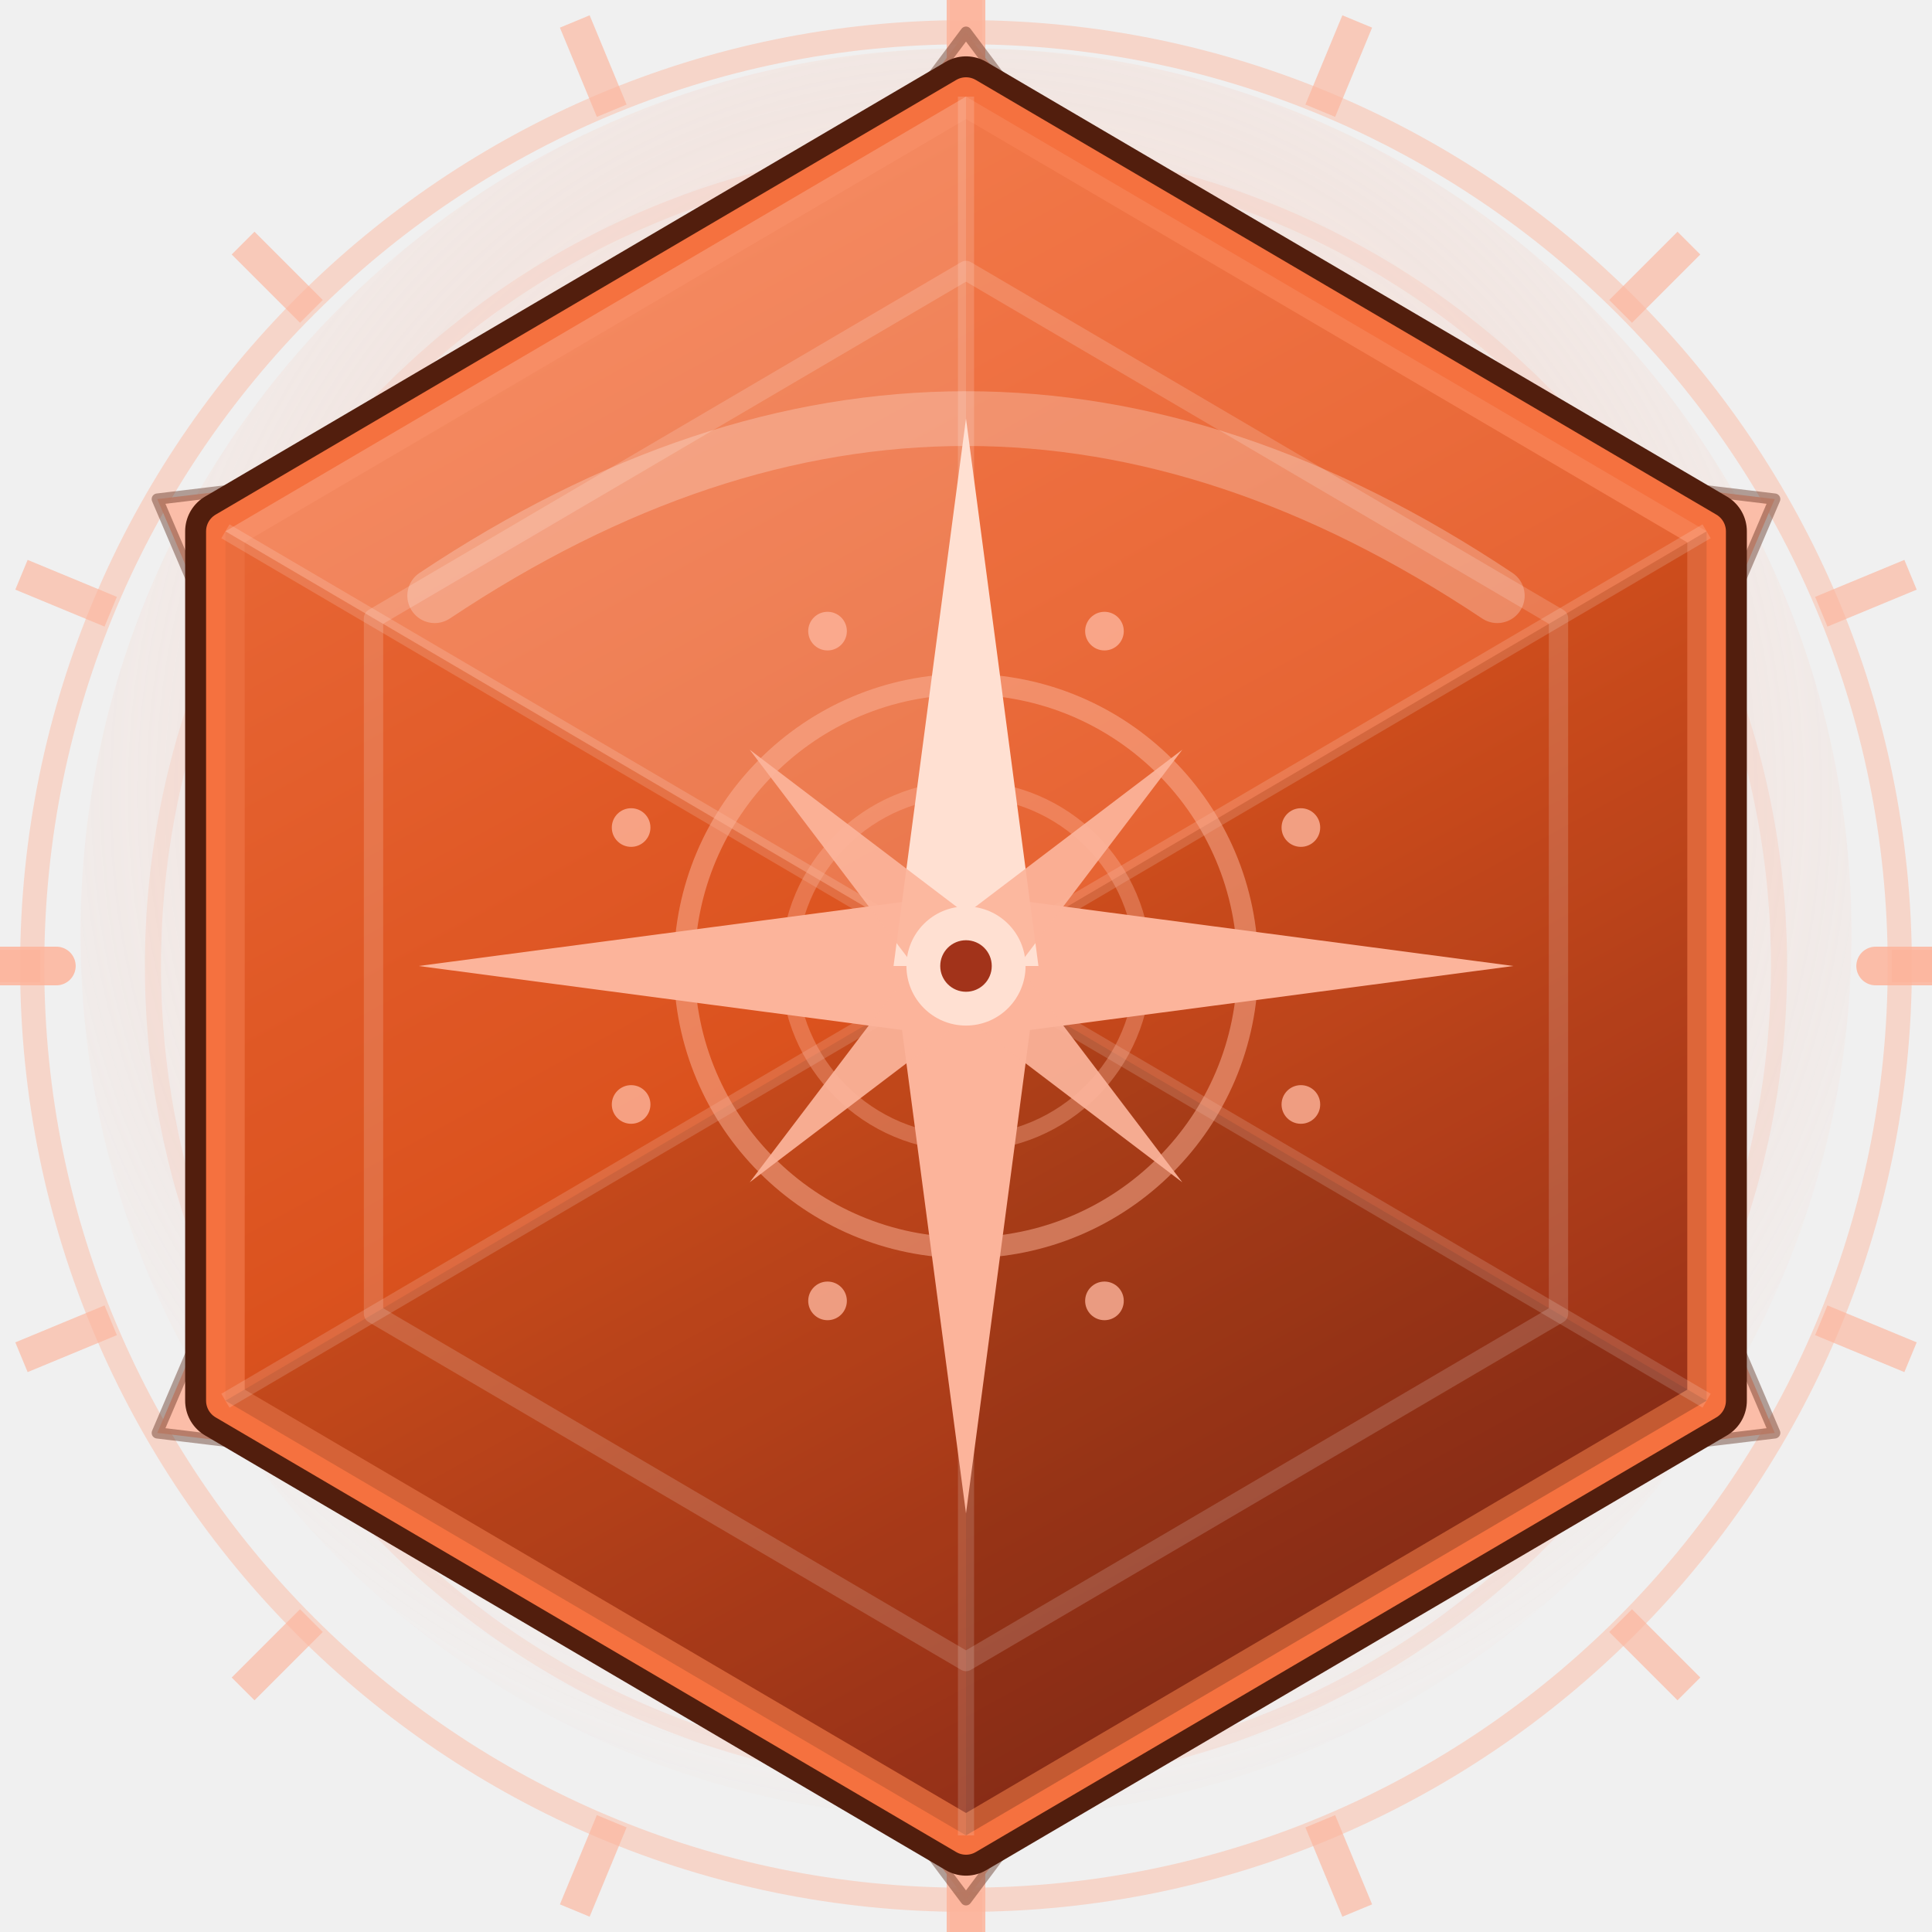
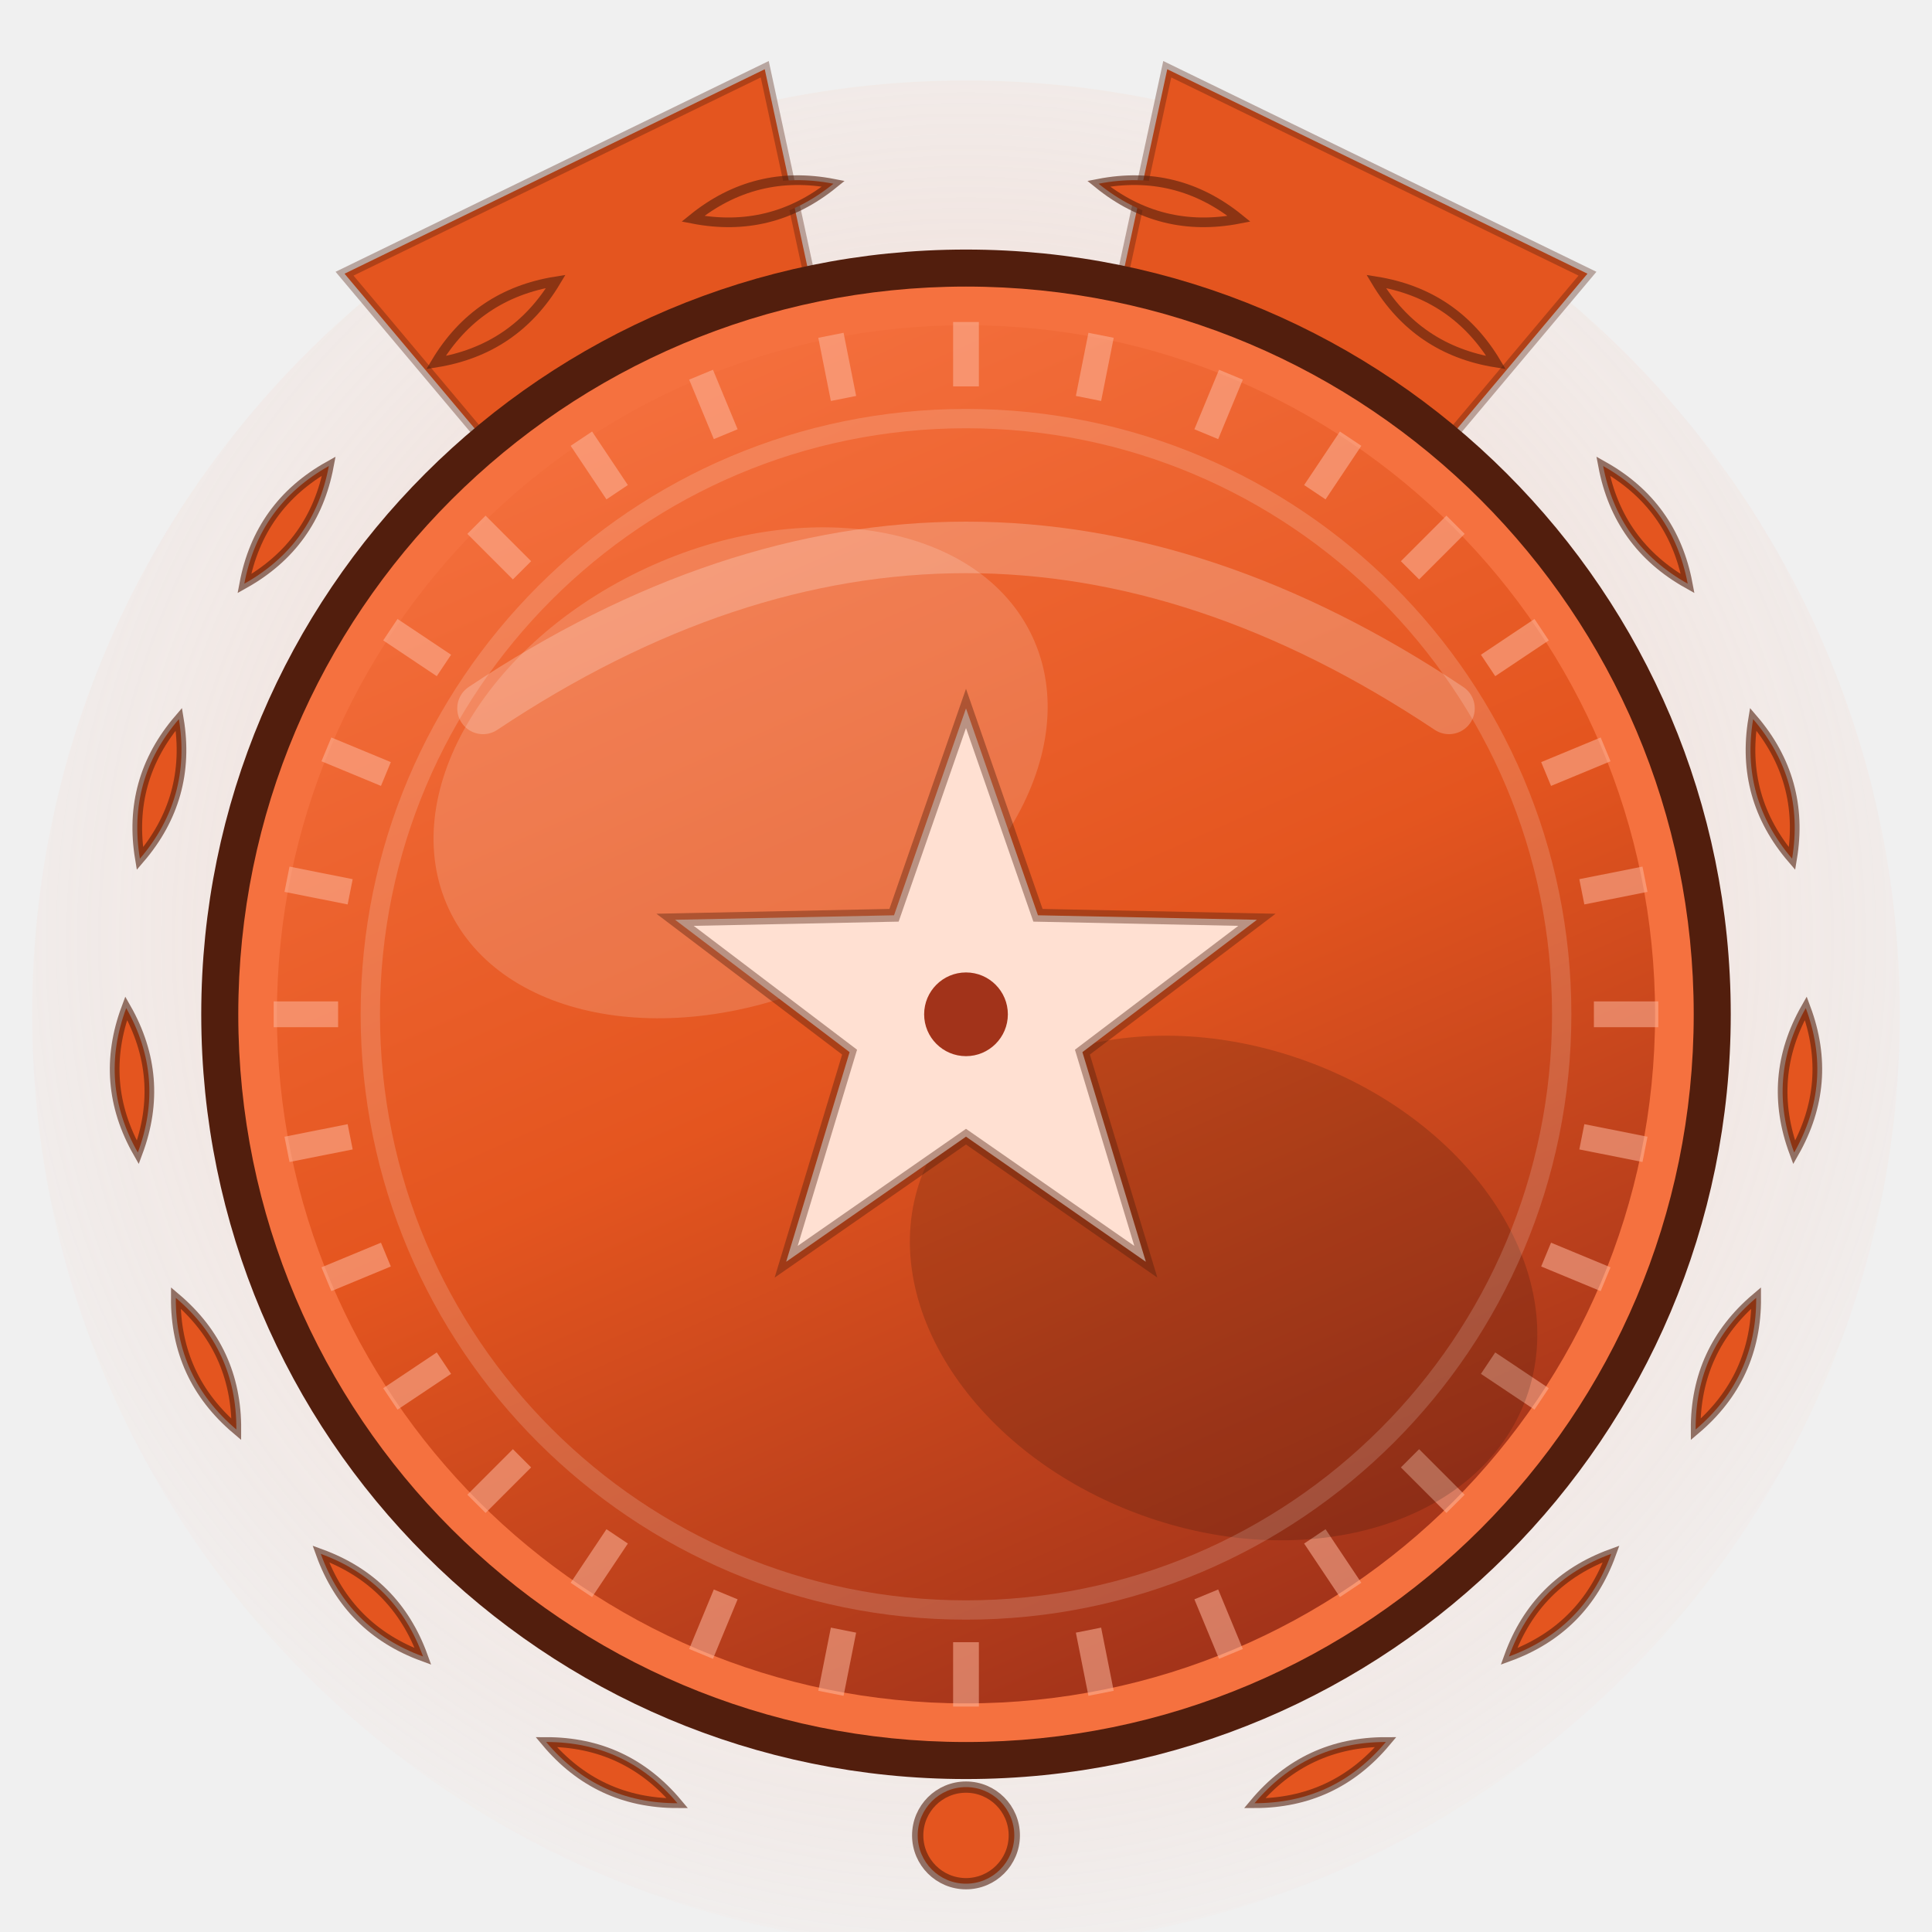
<svg xmlns="http://www.w3.org/2000/svg" viewBox="0 0 120 120">
  <defs>
-     <linearGradient id="g5" x1="0.16" y1="0.02" x2="0.62" y2="1">
+     <linearGradient id="g5" x1="0.18" y1="0.05" x2="0.6" y2="1">
      <stop offset="0" stop-color="#F5713F" />
      <stop offset="0.52" stop-color="#E4551F" />
      <stop offset="1" stop-color="#A2331A" />
    </linearGradient>
-     <radialGradient id="gl5" cx="0.5" cy="0.42" r="0.62">
-       <stop offset="0" stop-color="#FCB49B" stop-opacity="0.46" />
+     <radialGradient id="gl5" cx="0.5" cy="0.46" r="0.6">
+       <stop offset="0" stop-color="#FCB49B" stop-opacity="0.42" />
      <stop offset="1" stop-color="#FCB49B" stop-opacity="0" />
    </radialGradient>
-     <path id="lp" d="M60 26 L64.5 60 L55.5 60 Z" />
-     <path id="sp" d="M60 41 L62.6 60 L57.4 60 Z" />
-     <path id="tk" d="M60 2.5 L60 -3.5" />
-     <path id="ck" d="M60 3.5 L60 -7.5" />
-     <path id="nb" d="M55.5 8 L60 2 L64.5 8 Z" />
+     <path id="tk" d="M60 20.0 L60 24.0" />
  </defs>
-   <circle cx="60" cy="58" r="55" fill="url(#gl5)" />
-   <circle cx="60" cy="60" r="58" fill="none" stroke="#FCB49B" stroke-opacity="0.46" stroke-width="1.5" />
-   <circle cx="60" cy="60" r="50.5" fill="none" stroke="#FCB49B" stroke-opacity="0.22" stroke-width="1" />
-   <g stroke="#FCB49B" stroke-opacity="0.65" stroke-width="2">
-     <use href="#tk" transform="rotate(0.0 60 60)" />
-     <use href="#tk" transform="rotate(22.5 60 60)" />
-     <use href="#tk" transform="rotate(45.0 60 60)" />
-     <use href="#tk" transform="rotate(67.5 60 60)" />
-     <use href="#tk" transform="rotate(90.0 60 60)" />
-     <use href="#tk" transform="rotate(112.5 60 60)" />
-     <use href="#tk" transform="rotate(135.0 60 60)" />
-     <use href="#tk" transform="rotate(157.5 60 60)" />
-     <use href="#tk" transform="rotate(180.0 60 60)" />
-     <use href="#tk" transform="rotate(202.5 60 60)" />
-     <use href="#tk" transform="rotate(225.0 60 60)" />
-     <use href="#tk" transform="rotate(247.5 60 60)" />
-     <use href="#tk" transform="rotate(270.0 60 60)" />
-     <use href="#tk" transform="rotate(292.5 60 60)" />
-     <use href="#tk" transform="rotate(315.0 60 60)" />
-     <use href="#tk" transform="rotate(337.5 60 60)" />
+   <circle cx="60" cy="63" r="58" fill="url(#gl5)" />
+   <g fill="#E4551F" stroke="#521E0D" stroke-opacity="0.35" stroke-width="0.7">
+     <path d="M72.5 4.3 L98.6 17.0 L87.0 30.8 L68.7 21.9 Z" />
+     <path d="M47.5 4.3 L21.4 17.0 L33.0 30.8 L51.3 21.9 Z" />
  </g>
-   <g stroke="#FCB49B" stroke-opacity="0.85" stroke-width="2.4" stroke-linecap="round">
-     <use href="#ck" transform="rotate(0 60 60)" />
-     <use href="#ck" transform="rotate(90 60 60)" />
-     <use href="#ck" transform="rotate(180 60 60)" />
-     <use href="#ck" transform="rotate(270 60 60)" />
+   <g>
+     <path d="M -4.50 0 Q 0 2.10 4.50 0 Q 0 -2.10 -4.50 0 Z" fill="#E4551F" stroke="#521E0D" stroke-width="0.6" stroke-opacity="0.6" transform="translate(72.6 12.5) rotate(14.0)" />
+     <path d="M -4.50 0 Q 0 2.10 4.50 0 Q 0 -2.10 -4.50 0 Z" fill="#E4551F" stroke="#521E0D" stroke-width="0.6" stroke-opacity="0.6" transform="translate(47.4 12.5) rotate(-14.0)" />
+     <path d="M -4.50 0 Q 0 2.10 4.50 0 Q 0 -2.10 -4.50 0 Z" fill="#E4551F" stroke="#521E0D" stroke-width="0.6" stroke-opacity="0.6" transform="translate(89.2 20.0) rotate(34.1)" />
+     <path d="M -4.50 0 Q 0 2.10 4.50 0 Q 0 -2.10 -4.50 0 Z" fill="#E4551F" stroke="#521E0D" stroke-width="0.6" stroke-opacity="0.6" transform="translate(30.8 20.0) rotate(-34.1)" />
+     <path d="M -4.50 0 Q 0 2.10 4.50 0 Q 0 -2.10 -4.50 0 Z" fill="#E4551F" stroke="#521E0D" stroke-width="0.6" stroke-opacity="0.6" transform="translate(102.2 32.6) rotate(54.3)" />
+     <path d="M -4.50 0 Q 0 2.10 4.50 0 Q 0 -2.10 -4.50 0 Z" fill="#E4551F" stroke="#521E0D" stroke-width="0.6" stroke-opacity="0.6" transform="translate(17.8 32.6) rotate(-54.3)" />
+     <path d="M -4.50 0 Q 0 2.10 4.50 0 Q 0 -2.10 -4.50 0 Z" fill="#E4551F" stroke="#521E0D" stroke-width="0.6" stroke-opacity="0.6" transform="translate(110.1 49.0) rotate(74.4)" />
+     <path d="M -4.50 0 Q 0 2.10 4.50 0 Q 0 -2.10 -4.50 0 Z" fill="#E4551F" stroke="#521E0D" stroke-width="0.6" stroke-opacity="0.6" transform="translate(9.9 49.0) rotate(-74.4)" />
+     <path d="M -4.50 0 Q 0 2.10 4.50 0 Q 0 -2.10 -4.50 0 Z" fill="#E4551F" stroke="#521E0D" stroke-width="0.6" stroke-opacity="0.6" transform="translate(111.8 67.1) rotate(94.6)" />
+     <path d="M -4.50 0 Q 0 2.10 4.50 0 Q 0 -2.10 -4.50 0 Z" fill="#E4551F" stroke="#521E0D" stroke-width="0.6" stroke-opacity="0.6" transform="translate(8.2 67.1) rotate(-94.6)" />
+     <path d="M -4.50 0 Q 0 2.10 4.50 0 Q 0 -2.10 -4.50 0 Z" fill="#E4551F" stroke="#521E0D" stroke-width="0.6" stroke-opacity="0.6" transform="translate(107.2 84.7) rotate(114.7)" />
+     <path d="M -4.50 0 Q 0 2.10 4.50 0 Q 0 -2.10 -4.50 0 Z" fill="#E4551F" stroke="#521E0D" stroke-width="0.6" stroke-opacity="0.6" transform="translate(12.8 84.7) rotate(-114.7)" />
+     <path d="M -4.50 0 Q 0 2.10 4.50 0 Q 0 -2.10 -4.50 0 Z" fill="#E4551F" stroke="#521E0D" stroke-width="0.6" stroke-opacity="0.6" transform="translate(96.9 99.7) rotate(134.9)" />
+     <path d="M -4.50 0 Q 0 2.10 4.50 0 Q 0 -2.10 -4.50 0 Z" fill="#E4551F" stroke="#521E0D" stroke-width="0.6" stroke-opacity="0.6" transform="translate(23.1 99.7) rotate(-134.9)" />
+     <path d="M -4.50 0 Q 0 2.10 4.50 0 Q 0 -2.10 -4.50 0 Z" fill="#E4551F" stroke="#521E0D" stroke-width="0.6" stroke-opacity="0.6" transform="translate(82.0 110.1) rotate(155.0)" />
+     <path d="M -4.50 0 Q 0 2.10 4.50 0 Q 0 -2.10 -4.50 0 Z" fill="#E4551F" stroke="#521E0D" stroke-width="0.6" stroke-opacity="0.6" transform="translate(38.0 110.1) rotate(-155.0)" />
+     <circle cx="60.0" cy="114.0" r="3" fill="#E4551F" stroke="#521E0D" stroke-width="0.7" stroke-opacity="0.6" />
  </g>
-   <g fill="#FCB49B" fill-opacity="0.85" stroke="#521E0D" stroke-opacity="0.4" stroke-width="0.7" stroke-linejoin="round">
-     <use href="#nb" transform="rotate(0 60 60)" />
-     <use href="#nb" transform="rotate(60 60 60)" />
-     <use href="#nb" transform="rotate(120 60 60)" />
-     <use href="#nb" transform="rotate(180 60 60)" />
-     <use href="#nb" transform="rotate(240 60 60)" />
-     <use href="#nb" transform="rotate(300 60 60)" />
+   <circle cx="60" cy="63" r="45" fill="none" stroke="#521E0D" stroke-width="5" />
+   <circle cx="60" cy="63" r="44" fill="url(#g5)" stroke="#F5713F" stroke-width="2.4" />
+   <g stroke="#FCB49B" stroke-opacity="0.55" stroke-width="1.6">
+     <use href="#tk" transform="rotate(0.0 60.0 63.0)" />
+     <use href="#tk" transform="rotate(11.25 60.0 63.0)" />
+     <use href="#tk" transform="rotate(22.5 60.0 63.0)" />
+     <use href="#tk" transform="rotate(33.75 60.0 63.0)" />
+     <use href="#tk" transform="rotate(45.0 60.0 63.0)" />
+     <use href="#tk" transform="rotate(56.25 60.0 63.0)" />
+     <use href="#tk" transform="rotate(67.5 60.0 63.0)" />
+     <use href="#tk" transform="rotate(78.75 60.0 63.0)" />
+     <use href="#tk" transform="rotate(90.0 60.0 63.0)" />
+     <use href="#tk" transform="rotate(101.25 60.0 63.0)" />
+     <use href="#tk" transform="rotate(112.5 60.0 63.0)" />
+     <use href="#tk" transform="rotate(123.75 60.0 63.0)" />
+     <use href="#tk" transform="rotate(135.0 60.0 63.0)" />
+     <use href="#tk" transform="rotate(146.25 60.0 63.0)" />
+     <use href="#tk" transform="rotate(157.5 60.0 63.0)" />
+     <use href="#tk" transform="rotate(168.75 60.0 63.0)" />
+     <use href="#tk" transform="rotate(180.0 60.0 63.0)" />
+     <use href="#tk" transform="rotate(191.25 60.0 63.0)" />
+     <use href="#tk" transform="rotate(202.5 60.0 63.0)" />
+     <use href="#tk" transform="rotate(213.75 60.0 63.0)" />
+     <use href="#tk" transform="rotate(225.0 60.0 63.0)" />
+     <use href="#tk" transform="rotate(236.25 60.0 63.0)" />
+     <use href="#tk" transform="rotate(247.5 60.0 63.0)" />
+     <use href="#tk" transform="rotate(258.75 60.0 63.0)" />
+     <use href="#tk" transform="rotate(270.0 60.0 63.0)" />
+     <use href="#tk" transform="rotate(281.25 60.0 63.0)" />
+     <use href="#tk" transform="rotate(292.5 60.0 63.0)" />
+     <use href="#tk" transform="rotate(303.75 60.0 63.0)" />
+     <use href="#tk" transform="rotate(315.0 60.0 63.0)" />
+     <use href="#tk" transform="rotate(326.25 60.0 63.0)" />
+     <use href="#tk" transform="rotate(337.5 60.0 63.0)" />
+     <use href="#tk" transform="rotate(348.75 60.0 63.0)" />
  </g>
-   <path d="M60 6 L106 33 L106 87 L60 114 L14 87 L14 33 Z" fill="none" stroke="#521E0D" stroke-width="5" stroke-linejoin="round" />
-   <path d="M60 6 L106 33 L106 87 L60 114 L14 87 L14 33 Z" fill="url(#g5)" stroke="#F5713F" stroke-width="2.4" stroke-linejoin="round" />
-   <g stroke="none">
-     <path d="M60 60 L14 33 L60 6 Z" fill="#FFFFFF" fill-opacity="0.20" />
-     <path d="M60 60 L60 6 L106 33 Z" fill="#FFFFFF" fill-opacity="0.09" />
-     <path d="M60 60 L14 87 L14 33 Z" fill="#000000" fill-opacity="0.04" />
-     <path d="M60 60 L106 33 L106 87 Z" fill="#000000" fill-opacity="0.10" />
-     <path d="M60 60 L60 114 L14 87 Z" fill="#000000" fill-opacity="0.13" />
-     <path d="M60 60 L106 87 L60 114 Z" fill="#000000" fill-opacity="0.20" />
-   </g>
-   <g stroke="#FFFFFF" stroke-opacity="0.15" stroke-width="1">
-     <path d="M60 60 L60 6 M60 60 L106 33 M60 60 L106 87 M60 60 L60 114 M60 60 L14 87 M60 60 L14 33" />
-   </g>
-   <path d="M60 16.8 L96.8 38.4 L96.8 81.6 L60 103.2 L23.2 81.6 L23.2 38.4 Z" fill="none" stroke="#FFFFFF" stroke-opacity="0.16" stroke-width="1.2" stroke-linejoin="round" />
-   <path d="M27 37 Q60 15 93 37" fill="none" stroke="#FFFFFF" stroke-opacity="0.24" stroke-width="3.4" stroke-linecap="round" />
-   <circle cx="60" cy="60" r="17.5" fill="none" stroke="#FCB49B" stroke-opacity="0.5" stroke-width="1.3" />
-   <circle cx="60" cy="60" r="11" fill="none" stroke="#FCB49B" stroke-opacity="0.36" stroke-width="1" />
-   <g fill="#FCB49B" fill-opacity="0.8">
-     <circle cx="68.6" cy="39.2" r="1.2" />
-     <circle cx="80.8" cy="51.4" r="1.2" />
-     <circle cx="80.8" cy="68.6" r="1.2" />
-     <circle cx="68.6" cy="80.8" r="1.2" />
-     <circle cx="51.4" cy="80.8" r="1.2" />
-     <circle cx="39.2" cy="68.6" r="1.2" />
-     <circle cx="39.2" cy="51.4" r="1.2" />
-     <circle cx="51.4" cy="39.2" r="1.2" />
-   </g>
-   <g fill="#FCB49B">
-     <use href="#lp" transform="rotate(90 60 60)" />
-     <use href="#lp" transform="rotate(180 60 60)" />
-     <use href="#lp" transform="rotate(270 60 60)" />
-   </g>
-   <use href="#lp" fill="#FFE0D2" />
-   <g fill="#FCB49B" fill-opacity="0.92">
-     <use href="#sp" transform="rotate(45 60 60)" />
-     <use href="#sp" transform="rotate(135 60 60)" />
-     <use href="#sp" transform="rotate(225 60 60)" />
-     <use href="#sp" transform="rotate(315 60 60)" />
-   </g>
-   <circle cx="60" cy="60" r="3.7" fill="#FFE0D2" />
-   <circle cx="60" cy="60" r="1.6" fill="#A2331A" />
+   <ellipse cx="46" cy="48" rx="20" ry="14" fill="#FFFFFF" fill-opacity="0.16" transform="rotate(-25 46 48)" />
+   <ellipse cx="76" cy="80" rx="20" ry="15" fill="#000000" fill-opacity="0.16" transform="rotate(20 76 80)" />
+   <circle cx="60" cy="63" r="37" fill="none" stroke="#FFFFFF" stroke-opacity="0.16" stroke-width="1.2" />
+   <path d="M30 44 Q60 24 90 44" fill="none" stroke="#FFFFFF" stroke-opacity="0.22" stroke-width="3.2" stroke-linecap="round" />
+   <path d="M 60.00 44.00 L 64.47 56.85 L 78.07 57.13 L 67.23 65.35 L 71.17 78.37 L 60.00 70.60 L 48.83 78.37 L 52.77 65.35 L 41.93 57.13 L 55.53 56.85 Z" fill="#FFE0D2" stroke="#521E0D" stroke-width="0.8" stroke-opacity="0.4" />
+   <circle cx="60" cy="63" r="2.6" fill="#A2331A" />
</svg>
